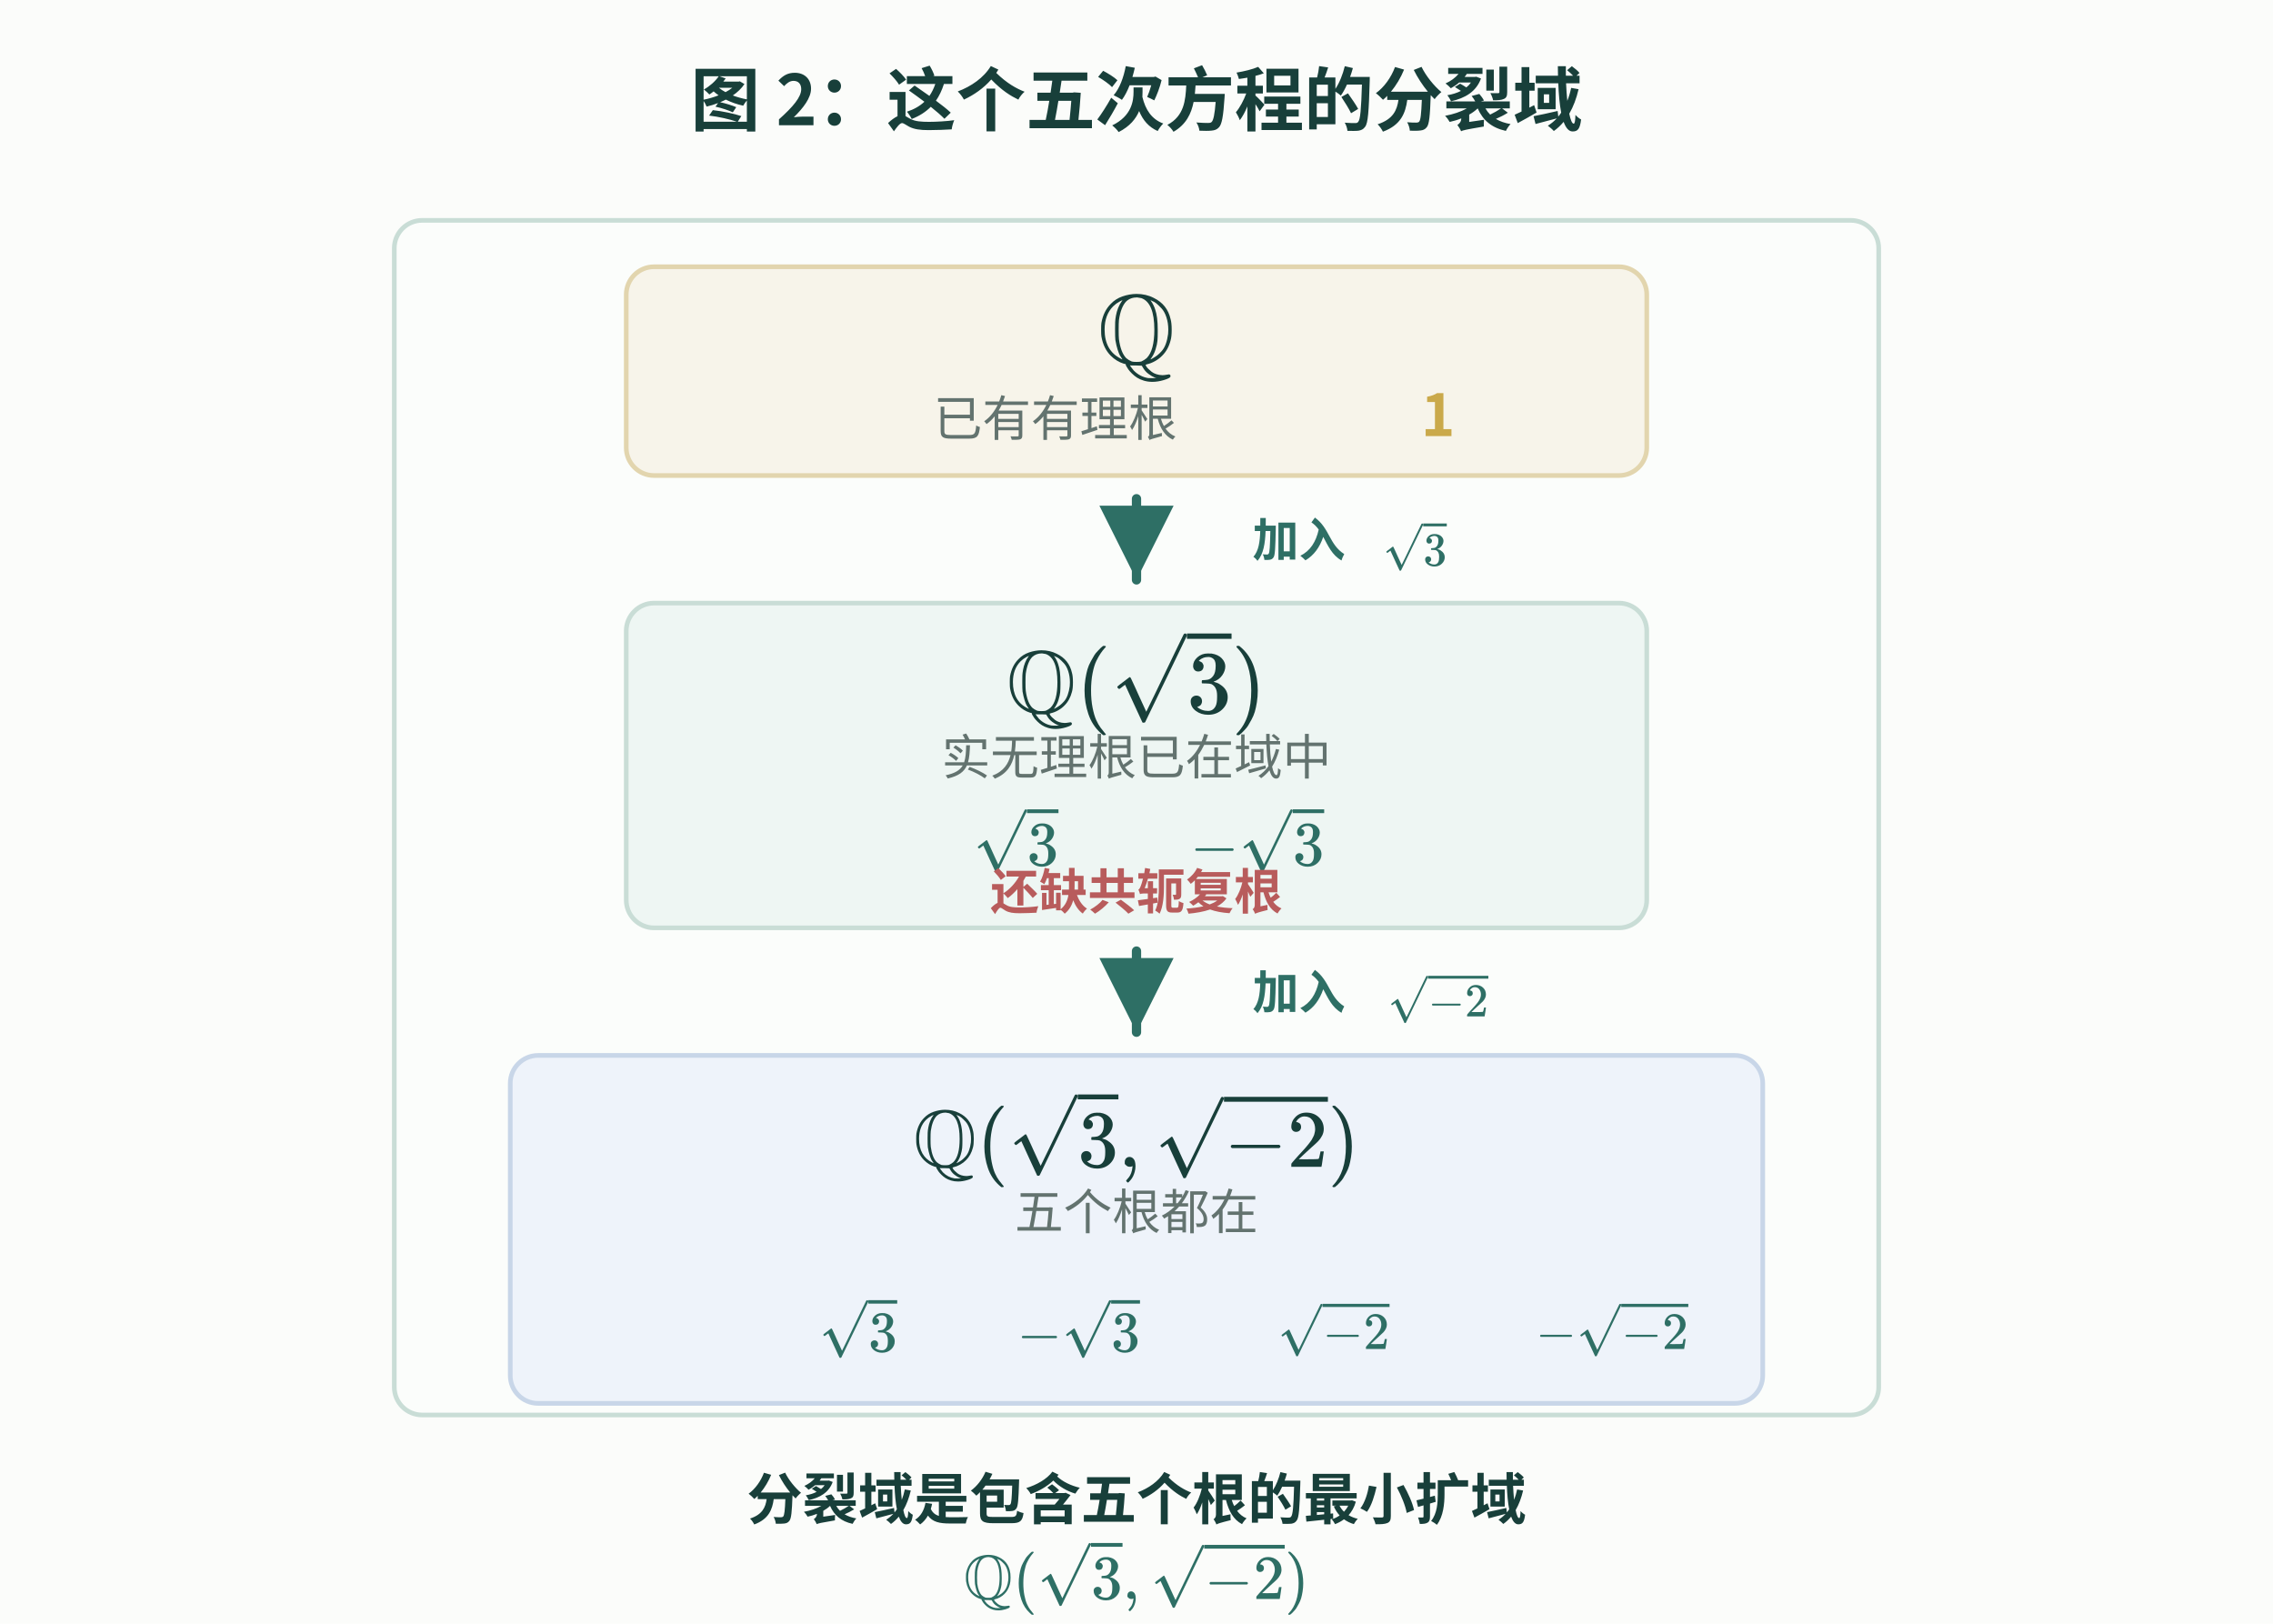
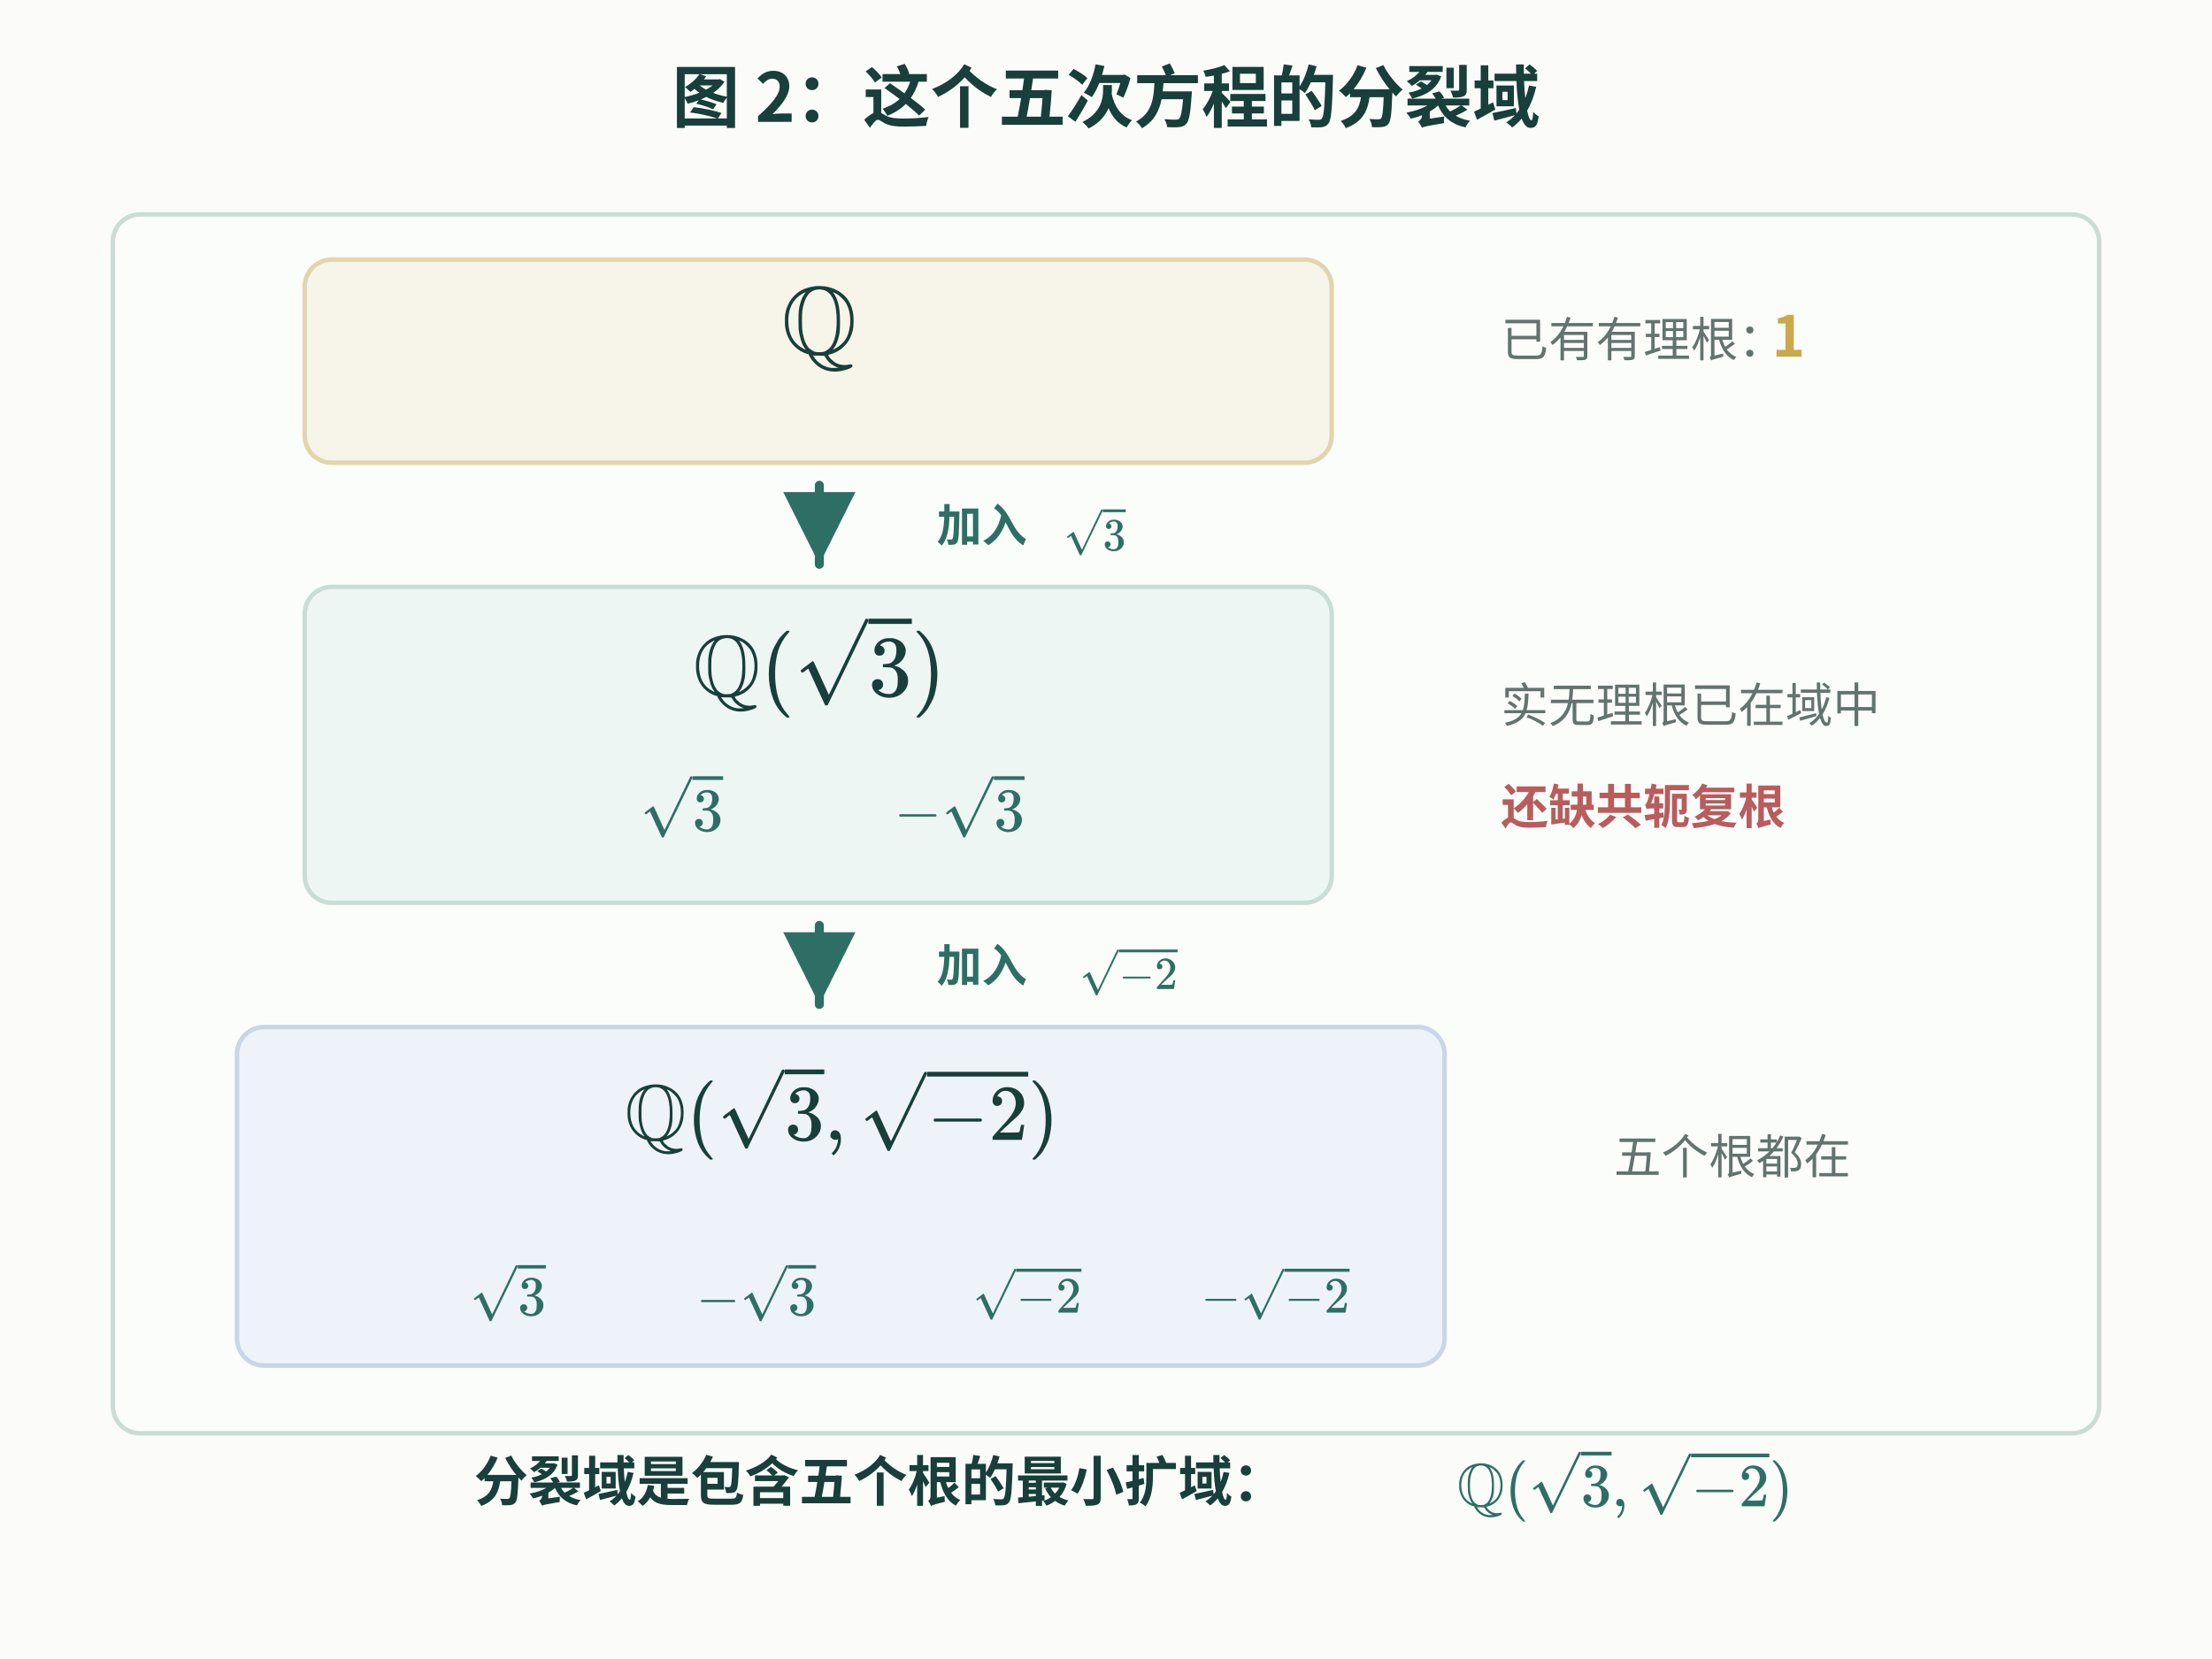
- <svg xmlns="http://www.w3.org/2000/svg" width="980" height="700" viewBox="0 0 980 700" role="img" aria-label="图 2：这个五次方程的分裂域">
+ <svg xmlns="http://www.w3.org/2000/svg" width="980" height="735" viewBox="0 0 980 735" role="img" aria-label="图 2：这个五次方程的分裂域">
  <rect width="100%" height="100%" fill="#fbfcfa" />
  <defs>
    <marker id="arrow" markerWidth="12" markerHeight="12" refX="10" refY="6" orient="auto">
      <path d="M2,2 L10,6 L2,10 Z" fill="#2e6f65" />
    </marker>
    <marker id="arrowStart" markerWidth="12" markerHeight="12" refX="2" refY="6" orient="auto">
      <path d="M10,2 L2,6 L10,10 Z" fill="#2e6f65" />
    </marker>
    <marker id="arrowRed" markerWidth="12" markerHeight="12" refX="10" refY="6" orient="auto">
      <path d="M2,2 L10,6 L2,10 Z" fill="#b85c5c" />
    </marker>
    <marker id="arrowStartRed" markerWidth="12" markerHeight="12" refX="2" refY="6" orient="auto">
      <path d="M10,2 L2,6 L10,10 Z" fill="#b85c5c" />
    </marker>
    <filter id="shadow" x="-20%" y="-20%" width="140%" height="140%">
      <feDropShadow dx="0" dy="3" stdDeviation="4" flood-color="#12332f" flood-opacity="0.12" />
    </filter>
  </defs>
  <text x="490.0" y="54" font-family="Microsoft YaHei, Noto Sans CJK SC, Arial, sans-serif" font-size="30" font-weight="700" fill="#183f3a" text-anchor="middle">图 2：这个五次方程的分裂域</text>
-   <rect x="170" y="95" width="640" height="515" rx="12" fill="#fbfdfb" stroke="#c9ddd6" stroke-width="2" />
-   <rect x="270" y="115" width="440" height="90" rx="12" fill="#f7f4ea" stroke="#e2d5ae" stroke-width="2" />
-   <svg x="473.28" y="126.71" width="33.44" height="37.91" viewBox="0 -701 778 882" color="#183f3a" overflow="visible">
+   <rect x="50" y="95" width="880" height="540" rx="12" fill="#fbfdfb" stroke="#c9ddd6" stroke-width="2" />
+   <rect x="135" y="115" width="455" height="90" rx="12" fill="#f7f4ea" stroke="#e2d5ae" stroke-width="2" />
+   <svg x="346.28" y="126.71" width="33.44" height="37.91" viewBox="0 -701 778 882" color="#183f3a" overflow="visible">
    <g stroke="currentColor" fill="currentColor" stroke-width="0" transform="scale(1,-1)">
      <g data-mml-node="math">
        <g data-mml-node="TeXAtom" data-mjx-texclass="ORD">
          <g data-mml-node="mi">
            <path data-c="211A" d="M480 -10Q480 -13 486 -24T507 -50T541 -80T588 -104T648 -114Q666 -114 688 -110T714 -106Q724 -106 728 -114T729 -130Q723 -145 663 -163T548 -181Q503 -181 463 -169T395 -139T343 -97T307 -56T284 -19L280 -3L262 1Q188 24 131 81Q57 155 37 275Q34 292 34 342T37 410Q58 528 131 601Q179 652 248 676T388 701Q485 701 562 661Q698 595 731 448Q742 410 742 341T731 235Q707 141 646 81Q616 50 575 27T493 -5L480 -10ZM568 342Q568 613 437 659L395 666Q329 666 286 626Q232 570 213 439Q210 408 210 342T213 246Q231 113 286 57Q309 37 342 23Q357 19 389 19Q420 19 437 23Q469 38 491 57Q568 134 568 342ZM174 341V354Q174 393 175 419T183 484T205 561T246 635L249 639Q246 639 224 627T193 608Q189 606 183 601T169 589T155 577Q69 491 69 344Q69 133 231 52Q247 42 247 46Q247 46 246 48Q231 69 222 85T200 141T177 239Q174 269 174 341ZM708 341Q708 410 689 467T640 556T588 606T546 630Q532 638 531 638Q530 638 531 635Q563 590 577 543Q602 472 602 341V316Q602 264 599 230T580 144T531 48Q529 44 532 45T546 52Q575 68 596 84T642 128T683 200T706 299Q708 327 708 341ZM391 -17H333Q329 -15 326 -15Q324 -15 324 -17Q324 -21 362 -68Q424 -130 506 -143Q518 -144 544 -144Q569 -144 577 -143L589 -141L575 -139Q544 -127 509 -101T453 -37L442 -19L391 -17Z" />
          </g>
        </g>
      </g>
    </g>
  </svg>
-   <text x="455" y="188" font-family="Microsoft YaHei, Noto Sans CJK SC, Arial, sans-serif" font-size="21" font-weight="400" fill="#63736f" text-anchor="middle">已有有理根</text>
-   <text x="620" y="188" font-family="Microsoft YaHei, Noto Sans CJK SC, Arial, sans-serif" font-size="25" font-weight="700" fill="#caa94b" text-anchor="middle">1</text>
-   <line x1="490" y1="215" x2="490" y2="250" stroke="#2e6f65" stroke-width="4" stroke-linecap="round" marker-end="url(#arrow)" />
-   <text x="560" y="240" font-family="Microsoft YaHei, Noto Sans CJK SC, Arial, sans-serif" font-size="20" font-weight="700" fill="#2e6f65" text-anchor="middle">加入</text>
-   <svg x="596.23" y="224.46" width="27.55" height="21.58" viewBox="0 -949 1353 1060" color="#2e6f65" overflow="visible">
-     <g stroke="currentColor" fill="currentColor" stroke-width="0" transform="scale(1,-1)">
-       <g data-mml-node="math">
-         <g data-mml-node="msqrt">
-           <g transform="translate(853,0)">
-             <g data-mml-node="mn">
-               <path data-c="33" d="M127 463Q100 463 85 480T69 524Q69 579 117 622T233 665Q268 665 277 664Q351 652 390 611T430 522Q430 470 396 421T302 350L299 348Q299 347 308 345T337 336T375 315Q457 262 457 175Q457 96 395 37T238 -22Q158 -22 100 21T42 130Q42 158 60 175T105 193Q133 193 151 175T169 130Q169 119 166 110T159 94T148 82T136 74T126 70T118 67L114 66Q165 21 238 21Q293 21 321 74Q338 107 338 175V195Q338 290 274 322Q259 328 213 329L171 330L168 332Q166 335 166 348Q166 366 174 366Q202 366 232 371Q266 376 294 413T322 525V533Q322 590 287 612Q265 626 240 626Q208 626 181 615T143 592T132 580H135Q138 579 143 578T153 573T165 566T175 555T183 540T186 520Q186 498 172 481T127 463Z" />
-             </g>
-           </g>
-           <g data-mml-node="mo" transform="translate(0,89)">
-             <path data-c="221A" d="M95 178Q89 178 81 186T72 200T103 230T169 280T207 309Q209 311 212 311H213Q219 311 227 294T281 177Q300 134 312 108L397 -77Q398 -77 501 136T707 565T814 786Q820 800 834 800Q841 800 846 794T853 782V776L620 293L385 -193Q381 -200 366 -200Q357 -200 354 -197Q352 -195 256 15L160 225L144 214Q129 202 113 190T95 178Z" />
-           </g>
-           <rect width="500" height="60" x="853" y="829" />
-         </g>
-       </g>
-     </g>
-   </svg>
-   <rect x="270" y="260" width="440" height="140" rx="12" fill="#eef6f3" stroke="#c9ddd6" stroke-width="2" />
-   <svg x="434.06" y="270.79" width="111.88" height="46.12" viewBox="0 -949 2909 1199" color="#183f3a" overflow="visible">
+   <text x="665" y="158" font-family="Microsoft YaHei, Noto Sans CJK SC, Arial, sans-serif" font-size="21" font-weight="400" fill="#63736f" text-anchor="start">已有有理根：</text>
+   <text x="785" y="158" font-family="Microsoft YaHei, Noto Sans CJK SC, Arial, sans-serif" font-size="25" font-weight="700" fill="#caa94b" text-anchor="start">1</text>
+   <line x1="363" y1="215" x2="363" y2="250" stroke="#2e6f65" stroke-width="4" stroke-linecap="round" marker-end="url(#arrow)" />
+   <text x="435" y="240" font-family="Microsoft YaHei, Noto Sans CJK SC, Arial, sans-serif" font-size="20" font-weight="700" fill="#2e6f65" text-anchor="middle">加入</text>
+   <svg x="471.23" y="224.46" width="27.55" height="21.58" viewBox="0 -949 1353 1060" color="#2e6f65" overflow="visible">
+     <g stroke="currentColor" fill="currentColor" stroke-width="0" transform="scale(1,-1)">
+       <g data-mml-node="math">
+         <g data-mml-node="msqrt">
+           <g transform="translate(853,0)">
+             <g data-mml-node="mn">
+               <path data-c="33" d="M127 463Q100 463 85 480T69 524Q69 579 117 622T233 665Q268 665 277 664Q351 652 390 611T430 522Q430 470 396 421T302 350L299 348Q299 347 308 345T337 336T375 315Q457 262 457 175Q457 96 395 37T238 -22Q158 -22 100 21T42 130Q42 158 60 175T105 193Q133 193 151 175T169 130Q169 119 166 110T159 94T148 82T136 74T126 70T118 67L114 66Q165 21 238 21Q293 21 321 74Q338 107 338 175V195Q338 290 274 322Q259 328 213 329L171 330L168 332Q166 335 166 348Q166 366 174 366Q202 366 232 371Q266 376 294 413T322 525V533Q322 590 287 612Q265 626 240 626Q208 626 181 615T143 592T132 580H135Q138 579 143 578T153 573T165 566T175 555T183 540T186 520Q186 498 172 481T127 463Z" />
+             </g>
+           </g>
+           <g data-mml-node="mo" transform="translate(0,89)">
+             <path data-c="221A" d="M95 178Q89 178 81 186T72 200T103 230T169 280T207 309Q209 311 212 311H213Q219 311 227 294T281 177Q300 134 312 108L397 -77Q398 -77 501 136T707 565T814 786Q820 800 834 800Q841 800 846 794T853 782V776L620 293L385 -193Q381 -200 366 -200Q357 -200 354 -197Q352 -195 256 15L160 225L144 214Q129 202 113 190T95 178Z" />
+           </g>
+           <rect width="500" height="60" x="853" y="829" />
+         </g>
+       </g>
+     </g>
+   </svg>
+   <rect x="135" y="260" width="455" height="140" rx="12" fill="#eef6f3" stroke="#c9ddd6" stroke-width="2" />
+   <svg x="307.06" y="271.79" width="111.88" height="46.12" viewBox="0 -949 2909 1199" color="#183f3a" overflow="visible">
    <g stroke="currentColor" fill="currentColor" stroke-width="0" transform="scale(1,-1)">
      <g data-mml-node="math">
        <g data-mml-node="TeXAtom" data-mjx-texclass="ORD">
          <g data-mml-node="mi">
            <path data-c="211A" d="M480 -10Q480 -13 486 -24T507 -50T541 -80T588 -104T648 -114Q666 -114 688 -110T714 -106Q724 -106 728 -114T729 -130Q723 -145 663 -163T548 -181Q503 -181 463 -169T395 -139T343 -97T307 -56T284 -19L280 -3L262 1Q188 24 131 81Q57 155 37 275Q34 292 34 342T37 410Q58 528 131 601Q179 652 248 676T388 701Q485 701 562 661Q698 595 731 448Q742 410 742 341T731 235Q707 141 646 81Q616 50 575 27T493 -5L480 -10ZM568 342Q568 613 437 659L395 666Q329 666 286 626Q232 570 213 439Q210 408 210 342T213 246Q231 113 286 57Q309 37 342 23Q357 19 389 19Q420 19 437 23Q469 38 491 57Q568 134 568 342ZM174 341V354Q174 393 175 419T183 484T205 561T246 635L249 639Q246 639 224 627T193 608Q189 606 183 601T169 589T155 577Q69 491 69 344Q69 133 231 52Q247 42 247 46Q247 46 246 48Q231 69 222 85T200 141T177 239Q174 269 174 341ZM708 341Q708 410 689 467T640 556T588 606T546 630Q532 638 531 638Q530 638 531 635Q563 590 577 543Q602 472 602 341V316Q602 264 599 230T580 144T531 48Q529 44 532 45T546 52Q575 68 596 84T642 128T683 200T706 299Q708 327 708 341ZM391 -17H333Q329 -15 326 -15Q324 -15 324 -17Q324 -21 362 -68Q424 -130 506 -143Q518 -144 544 -144Q569 -144 577 -143L589 -141L575 -139Q544 -127 509 -101T453 -37L442 -19L391 -17Z" />
          </g>
        </g>
        <g data-mml-node="mo" transform="translate(778,0)">
          <path data-c="28" d="M94 250Q94 319 104 381T127 488T164 576T202 643T244 695T277 729T302 750H315H319Q333 750 333 741Q333 738 316 720T275 667T226 581T184 443T167 250T184 58T225 -81T274 -167T316 -220T333 -241Q333 -250 318 -250H315H302L274 -226Q180 -141 137 -14T94 250Z" />
        </g>
        <g data-mml-node="msqrt" transform="translate(1167,0)">
          <g transform="translate(853,0)">
            <g data-mml-node="mn">
              <path data-c="33" d="M127 463Q100 463 85 480T69 524Q69 579 117 622T233 665Q268 665 277 664Q351 652 390 611T430 522Q430 470 396 421T302 350L299 348Q299 347 308 345T337 336T375 315Q457 262 457 175Q457 96 395 37T238 -22Q158 -22 100 21T42 130Q42 158 60 175T105 193Q133 193 151 175T169 130Q169 119 166 110T159 94T148 82T136 74T126 70T118 67L114 66Q165 21 238 21Q293 21 321 74Q338 107 338 175V195Q338 290 274 322Q259 328 213 329L171 330L168 332Q166 335 166 348Q166 366 174 366Q202 366 232 371Q266 376 294 413T322 525V533Q322 590 287 612Q265 626 240 626Q208 626 181 615T143 592T132 580H135Q138 579 143 578T153 573T165 566T175 555T183 540T186 520Q186 498 172 481T127 463Z" />
            </g>
          </g>
          <g data-mml-node="mo" transform="translate(0,89)">
            <path data-c="221A" d="M95 178Q89 178 81 186T72 200T103 230T169 280T207 309Q209 311 212 311H213Q219 311 227 294T281 177Q300 134 312 108L397 -77Q398 -77 501 136T707 565T814 786Q820 800 834 800Q841 800 846 794T853 782V776L620 293L385 -193Q381 -200 366 -200Q357 -200 354 -197Q352 -195 256 15L160 225L144 214Q129 202 113 190T95 178Z" />
          </g>
          <rect width="500" height="60" x="853" y="829" />
        </g>
        <g data-mml-node="mo" transform="translate(2520,0)">
          <path data-c="29" d="M60 749L64 750Q69 750 74 750H86L114 726Q208 641 251 514T294 250Q294 182 284 119T261 12T224 -76T186 -143T145 -194T113 -227T90 -246Q87 -249 86 -250H74Q66 -250 63 -250T58 -247T55 -238Q56 -237 66 -225Q221 -64 221 250T66 725Q56 737 55 738Q55 746 60 749Z" />
        </g>
      </g>
    </g>
  </svg>
-   <text x="490" y="334" font-family="Microsoft YaHei, Noto Sans CJK SC, Arial, sans-serif" font-size="21" font-weight="400" fill="#63736f" text-anchor="middle">实无理根已在域中</text>
-   <svg x="419.63" y="347.28" width="36.73" height="28.78" viewBox="0 -949 1353 1060" color="#2e6f65" overflow="visible">
-     <g stroke="currentColor" fill="currentColor" stroke-width="0" transform="scale(1,-1)">
-       <g data-mml-node="math">
-         <g data-mml-node="msqrt">
-           <g transform="translate(853,0)">
-             <g data-mml-node="mn">
-               <path data-c="33" d="M127 463Q100 463 85 480T69 524Q69 579 117 622T233 665Q268 665 277 664Q351 652 390 611T430 522Q430 470 396 421T302 350L299 348Q299 347 308 345T337 336T375 315Q457 262 457 175Q457 96 395 37T238 -22Q158 -22 100 21T42 130Q42 158 60 175T105 193Q133 193 151 175T169 130Q169 119 166 110T159 94T148 82T136 74T126 70T118 67L114 66Q165 21 238 21Q293 21 321 74Q338 107 338 175V195Q338 290 274 322Q259 328 213 329L171 330L168 332Q166 335 166 348Q166 366 174 366Q202 366 232 371Q266 376 294 413T322 525V533Q322 590 287 612Q265 626 240 626Q208 626 181 615T143 592T132 580H135Q138 579 143 578T153 573T165 566T175 555T183 540T186 520Q186 498 172 481T127 463Z" />
-             </g>
-           </g>
-           <g data-mml-node="mo" transform="translate(0,89)">
-             <path data-c="221A" d="M95 178Q89 178 81 186T72 200T103 230T169 280T207 309Q209 311 212 311H213Q219 311 227 294T281 177Q300 134 312 108L397 -77Q398 -77 501 136T707 565T814 786Q820 800 834 800Q841 800 846 794T853 782V776L620 293L385 -193Q381 -200 366 -200Q357 -200 354 -197Q352 -195 256 15L160 225L144 214Q129 202 113 190T95 178Z" />
-           </g>
-           <rect width="500" height="60" x="853" y="829" />
-         </g>
-       </g>
-     </g>
-   </svg>
-   <svg x="513.07" y="347.28" width="57.85" height="28.78" viewBox="0 -949 2131 1060" color="#2e6f65" overflow="visible">
+   <svg x="283.63" y="342.28" width="36.73" height="28.78" viewBox="0 -949 1353 1060" color="#2e6f65" overflow="visible">
+     <g stroke="currentColor" fill="currentColor" stroke-width="0" transform="scale(1,-1)">
+       <g data-mml-node="math">
+         <g data-mml-node="msqrt">
+           <g transform="translate(853,0)">
+             <g data-mml-node="mn">
+               <path data-c="33" d="M127 463Q100 463 85 480T69 524Q69 579 117 622T233 665Q268 665 277 664Q351 652 390 611T430 522Q430 470 396 421T302 350L299 348Q299 347 308 345T337 336T375 315Q457 262 457 175Q457 96 395 37T238 -22Q158 -22 100 21T42 130Q42 158 60 175T105 193Q133 193 151 175T169 130Q169 119 166 110T159 94T148 82T136 74T126 70T118 67L114 66Q165 21 238 21Q293 21 321 74Q338 107 338 175V195Q338 290 274 322Q259 328 213 329L171 330L168 332Q166 335 166 348Q166 366 174 366Q202 366 232 371Q266 376 294 413T322 525V533Q322 590 287 612Q265 626 240 626Q208 626 181 615T143 592T132 580H135Q138 579 143 578T153 573T165 566T175 555T183 540T186 520Q186 498 172 481T127 463Z" />
+             </g>
+           </g>
+           <g data-mml-node="mo" transform="translate(0,89)">
+             <path data-c="221A" d="M95 178Q89 178 81 186T72 200T103 230T169 280T207 309Q209 311 212 311H213Q219 311 227 294T281 177Q300 134 312 108L397 -77Q398 -77 501 136T707 565T814 786Q820 800 834 800Q841 800 846 794T853 782V776L620 293L385 -193Q381 -200 366 -200Q357 -200 354 -197Q352 -195 256 15L160 225L144 214Q129 202 113 190T95 178Z" />
+           </g>
+           <rect width="500" height="60" x="853" y="829" />
+         </g>
+       </g>
+     </g>
+   </svg>
+   <svg x="396.07" y="342.28" width="57.85" height="28.78" viewBox="0 -949 2131 1060" color="#2e6f65" overflow="visible">
    <g stroke="currentColor" fill="currentColor" stroke-width="0" transform="scale(1,-1)">
      <g data-mml-node="math">
        <g data-mml-node="mo">
          <path data-c="2212" d="M84 237T84 250T98 270H679Q694 262 694 250T679 230H98Q84 237 84 250Z" />
        </g>
        <g data-mml-node="msqrt" transform="translate(778,0)">
          <g transform="translate(853,0)">
            <g data-mml-node="mn">
              <path data-c="33" d="M127 463Q100 463 85 480T69 524Q69 579 117 622T233 665Q268 665 277 664Q351 652 390 611T430 522Q430 470 396 421T302 350L299 348Q299 347 308 345T337 336T375 315Q457 262 457 175Q457 96 395 37T238 -22Q158 -22 100 21T42 130Q42 158 60 175T105 193Q133 193 151 175T169 130Q169 119 166 110T159 94T148 82T136 74T126 70T118 67L114 66Q165 21 238 21Q293 21 321 74Q338 107 338 175V195Q338 290 274 322Q259 328 213 329L171 330L168 332Q166 335 166 348Q166 366 174 366Q202 366 232 371Q266 376 294 413T322 525V533Q322 590 287 612Q265 626 240 626Q208 626 181 615T143 592T132 580H135Q138 579 143 578T153 573T165 566T175 555T183 540T186 520Q186 498 172 481T127 463Z" />
            </g>
          </g>
          <g data-mml-node="mo" transform="translate(0,89)">
            <path data-c="221A" d="M95 178Q89 178 81 186T72 200T103 230T169 280T207 309Q209 311 212 311H213Q219 311 227 294T281 177Q300 134 312 108L397 -77Q398 -77 501 136T707 565T814 786Q820 800 834 800Q841 800 846 794T853 782V776L620 293L385 -193Q381 -200 366 -200Q357 -200 354 -197Q352 -195 256 15L160 225L144 214Q129 202 113 190T95 178Z" />
          </g>
          <rect width="500" height="60" x="853" y="829" />
        </g>
      </g>
    </g>
  </svg>
-   <text x="490" y="392" font-family="Microsoft YaHei, Noto Sans CJK SC, Arial, sans-serif" font-size="21" font-weight="700" fill="#b85c5c" text-anchor="middle">还缺共轭复根</text>
-   <line x1="490" y1="410" x2="490" y2="445" stroke="#2e6f65" stroke-width="4" stroke-linecap="round" marker-end="url(#arrow)" />
-   <text x="560" y="435" font-family="Microsoft YaHei, Noto Sans CJK SC, Arial, sans-serif" font-size="20" font-weight="700" fill="#2e6f65" text-anchor="middle">加入</text>
-   <svg x="598.31" y="419.46" width="43.39" height="21.58" viewBox="0 -919.5 2131 1060" color="#2e6f65" overflow="visible">
-     <g stroke="currentColor" fill="currentColor" stroke-width="0" transform="scale(1,-1)">
-       <g data-mml-node="math">
-         <g data-mml-node="msqrt">
-           <g transform="translate(853,0)">
-             <g data-mml-node="mo">
-               <path data-c="2212" d="M84 237T84 250T98 270H679Q694 262 694 250T679 230H98Q84 237 84 250Z" />
-             </g>
-             <g data-mml-node="mn" transform="translate(778,0)">
-               <path data-c="32" d="M109 429Q82 429 66 447T50 491Q50 562 103 614T235 666Q326 666 387 610T449 465Q449 422 429 383T381 315T301 241Q265 210 201 149L142 93L218 92Q375 92 385 97Q392 99 409 186V189H449V186Q448 183 436 95T421 3V0H50V19V31Q50 38 56 46T86 81Q115 113 136 137Q145 147 170 174T204 211T233 244T261 278T284 308T305 340T320 369T333 401T340 431T343 464Q343 527 309 573T212 619Q179 619 154 602T119 569T109 550Q109 549 114 549Q132 549 151 535T170 489Q170 464 154 447T109 429Z" />
-             </g>
-           </g>
-           <g data-mml-node="mo" transform="translate(0,59.5)">
-             <path data-c="221A" d="M95 178Q89 178 81 186T72 200T103 230T169 280T207 309Q209 311 212 311H213Q219 311 227 294T281 177Q300 134 312 108L397 -77Q398 -77 501 136T707 565T814 786Q820 800 834 800Q841 800 846 794T853 782V776L620 293L385 -193Q381 -200 366 -200Q357 -200 354 -197Q352 -195 256 15L160 225L144 214Q129 202 113 190T95 178Z" />
-           </g>
-           <rect width="1278" height="60" x="853" y="799.5" />
-         </g>
-       </g>
-     </g>
-   </svg>
-   <rect x="220" y="455" width="540" height="150" rx="12" fill="#eef3fa" stroke="#c8d6e8" stroke-width="2" />
-   <svg x="393.83" y="469.72" width="192.34" height="42.05" viewBox="0 -949 5484.7 1199" color="#183f3a" overflow="visible">
+   <text x="665" y="320" font-family="Microsoft YaHei, Noto Sans CJK SC, Arial, sans-serif" font-size="21" font-weight="400" fill="#63736f" text-anchor="start">实无理根已在域中</text>
+   <text x="665" y="365" font-family="Microsoft YaHei, Noto Sans CJK SC, Arial, sans-serif" font-size="21" font-weight="700" fill="#b85c5c" text-anchor="start">还缺共轭复根</text>
+   <line x1="363" y1="410" x2="363" y2="445" stroke="#2e6f65" stroke-width="4" stroke-linecap="round" marker-end="url(#arrow)" />
+   <text x="435" y="435" font-family="Microsoft YaHei, Noto Sans CJK SC, Arial, sans-serif" font-size="20" font-weight="700" fill="#2e6f65" text-anchor="middle">加入</text>
+   <svg x="478.31" y="419.46" width="43.39" height="21.58" viewBox="0 -919.5 2131 1060" color="#2e6f65" overflow="visible">
+     <g stroke="currentColor" fill="currentColor" stroke-width="0" transform="scale(1,-1)">
+       <g data-mml-node="math">
+         <g data-mml-node="msqrt">
+           <g transform="translate(853,0)">
+             <g data-mml-node="mo">
+               <path data-c="2212" d="M84 237T84 250T98 270H679Q694 262 694 250T679 230H98Q84 237 84 250Z" />
+             </g>
+             <g data-mml-node="mn" transform="translate(778,0)">
+               <path data-c="32" d="M109 429Q82 429 66 447T50 491Q50 562 103 614T235 666Q326 666 387 610T449 465Q449 422 429 383T381 315T301 241Q265 210 201 149L142 93L218 92Q375 92 385 97Q392 99 409 186V189H449V186Q448 183 436 95T421 3V0H50V19V31Q50 38 56 46T86 81Q115 113 136 137Q145 147 170 174T204 211T233 244T261 278T284 308T305 340T320 369T333 401T340 431T343 464Q343 527 309 573T212 619Q179 619 154 602T119 569T109 550Q109 549 114 549Q132 549 151 535T170 489Q170 464 154 447T109 429Z" />
+             </g>
+           </g>
+           <g data-mml-node="mo" transform="translate(0,59.5)">
+             <path data-c="221A" d="M95 178Q89 178 81 186T72 200T103 230T169 280T207 309Q209 311 212 311H213Q219 311 227 294T281 177Q300 134 312 108L397 -77Q398 -77 501 136T707 565T814 786Q820 800 834 800Q841 800 846 794T853 782V776L620 293L385 -193Q381 -200 366 -200Q357 -200 354 -197Q352 -195 256 15L160 225L144 214Q129 202 113 190T95 178Z" />
+           </g>
+           <rect width="1278" height="60" x="853" y="799.5" />
+         </g>
+       </g>
+     </g>
+   </svg>
+   <rect x="105" y="455" width="535" height="150" rx="12" fill="#eef3fa" stroke="#c8d6e8" stroke-width="2" />
+   <svg x="276.83" y="471.72" width="192.34" height="42.05" viewBox="0 -949 5484.7 1199" color="#183f3a" overflow="visible">
    <g stroke="currentColor" fill="currentColor" stroke-width="0" transform="scale(1,-1)">
      <g data-mml-node="math">
        <g data-mml-node="TeXAtom" data-mjx-texclass="ORD">
          <g data-mml-node="mi">
            <path data-c="211A" d="M480 -10Q480 -13 486 -24T507 -50T541 -80T588 -104T648 -114Q666 -114 688 -110T714 -106Q724 -106 728 -114T729 -130Q723 -145 663 -163T548 -181Q503 -181 463 -169T395 -139T343 -97T307 -56T284 -19L280 -3L262 1Q188 24 131 81Q57 155 37 275Q34 292 34 342T37 410Q58 528 131 601Q179 652 248 676T388 701Q485 701 562 661Q698 595 731 448Q742 410 742 341T731 235Q707 141 646 81Q616 50 575 27T493 -5L480 -10ZM568 342Q568 613 437 659L395 666Q329 666 286 626Q232 570 213 439Q210 408 210 342T213 246Q231 113 286 57Q309 37 342 23Q357 19 389 19Q420 19 437 23Q469 38 491 57Q568 134 568 342ZM174 341V354Q174 393 175 419T183 484T205 561T246 635L249 639Q246 639 224 627T193 608Q189 606 183 601T169 589T155 577Q69 491 69 344Q69 133 231 52Q247 42 247 46Q247 46 246 48Q231 69 222 85T200 141T177 239Q174 269 174 341ZM708 341Q708 410 689 467T640 556T588 606T546 630Q532 638 531 638Q530 638 531 635Q563 590 577 543Q602 472 602 341V316Q602 264 599 230T580 144T531 48Q529 44 532 45T546 52Q575 68 596 84T642 128T683 200T706 299Q708 327 708 341ZM391 -17H333Q329 -15 326 -15Q324 -15 324 -17Q324 -21 362 -68Q424 -130 506 -143Q518 -144 544 -144Q569 -144 577 -143L589 -141L575 -139Q544 -127 509 -101T453 -37L442 -19L391 -17Z" />
          </g>
        </g>
        <g data-mml-node="mo" transform="translate(778,0)">
          <path data-c="28" d="M94 250Q94 319 104 381T127 488T164 576T202 643T244 695T277 729T302 750H315H319Q333 750 333 741Q333 738 316 720T275 667T226 581T184 443T167 250T184 58T225 -81T274 -167T316 -220T333 -241Q333 -250 318 -250H315H302L274 -226Q180 -141 137 -14T94 250Z" />
        </g>
        <g data-mml-node="msqrt" transform="translate(1167,0)">
          <g transform="translate(853,0)">
            <g data-mml-node="mn">
              <path data-c="33" d="M127 463Q100 463 85 480T69 524Q69 579 117 622T233 665Q268 665 277 664Q351 652 390 611T430 522Q430 470 396 421T302 350L299 348Q299 347 308 345T337 336T375 315Q457 262 457 175Q457 96 395 37T238 -22Q158 -22 100 21T42 130Q42 158 60 175T105 193Q133 193 151 175T169 130Q169 119 166 110T159 94T148 82T136 74T126 70T118 67L114 66Q165 21 238 21Q293 21 321 74Q338 107 338 175V195Q338 290 274 322Q259 328 213 329L171 330L168 332Q166 335 166 348Q166 366 174 366Q202 366 232 371Q266 376 294 413T322 525V533Q322 590 287 612Q265 626 240 626Q208 626 181 615T143 592T132 580H135Q138 579 143 578T153 573T165 566T175 555T183 540T186 520Q186 498 172 481T127 463Z" />
            </g>
          </g>
          <g data-mml-node="mo" transform="translate(0,89)">
            <path data-c="221A" d="M95 178Q89 178 81 186T72 200T103 230T169 280T207 309Q209 311 212 311H213Q219 311 227 294T281 177Q300 134 312 108L397 -77Q398 -77 501 136T707 565T814 786Q820 800 834 800Q841 800 846 794T853 782V776L620 293L385 -193Q381 -200 366 -200Q357 -200 354 -197Q352 -195 256 15L160 225L144 214Q129 202 113 190T95 178Z" />
          </g>
          <rect width="500" height="60" x="853" y="829" />
        </g>
        <g data-mml-node="mo" transform="translate(2520,0)">
          <path data-c="2C" d="M78 35T78 60T94 103T137 121Q165 121 187 96T210 8Q210 -27 201 -60T180 -117T154 -158T130 -185T117 -194Q113 -194 104 -185T95 -172Q95 -168 106 -156T131 -126T157 -76T173 -3V9L172 8Q170 7 167 6T161 3T152 1T140 0Q113 0 96 17Z" />
        </g>
        <g data-mml-node="msqrt" transform="translate(2964.7,0)">
          <g transform="translate(853,0)">
            <g data-mml-node="mo">
              <path data-c="2212" d="M84 237T84 250T98 270H679Q694 262 694 250T679 230H98Q84 237 84 250Z" />
            </g>
            <g data-mml-node="mn" transform="translate(778,0)">
              <path data-c="32" d="M109 429Q82 429 66 447T50 491Q50 562 103 614T235 666Q326 666 387 610T449 465Q449 422 429 383T381 315T301 241Q265 210 201 149L142 93L218 92Q375 92 385 97Q392 99 409 186V189H449V186Q448 183 436 95T421 3V0H50V19V31Q50 38 56 46T86 81Q115 113 136 137Q145 147 170 174T204 211T233 244T261 278T284 308T305 340T320 369T333 401T340 431T343 464Q343 527 309 573T212 619Q179 619 154 602T119 569T109 550Q109 549 114 549Q132 549 151 535T170 489Q170 464 154 447T109 429Z" />
            </g>
          </g>
          <g data-mml-node="mo" transform="translate(0,59.5)">
            <path data-c="221A" d="M95 178Q89 178 81 186T72 200T103 230T169 280T207 309Q209 311 212 311H213Q219 311 227 294T281 177Q300 134 312 108L397 -77Q398 -77 501 136T707 565T814 786Q820 800 834 800Q841 800 846 794T853 782V776L620 293L385 -193Q381 -200 366 -200Q357 -200 354 -197Q352 -195 256 15L160 225L144 214Q129 202 113 190T95 178Z" />
          </g>
          <rect width="1278" height="60" x="853" y="799.5" />
        </g>
        <g data-mml-node="mo" transform="translate(5095.7,0)">
          <path data-c="29" d="M60 749L64 750Q69 750 74 750H86L114 726Q208 641 251 514T294 250Q294 182 284 119T261 12T224 -76T186 -143T145 -194T113 -227T90 -246Q87 -249 86 -250H74Q66 -250 63 -250T58 -247T55 -238Q56 -237 66 -225Q221 -64 221 250T66 725Q56 737 55 738Q55 746 60 749Z" />
        </g>
      </g>
    </g>
  </svg>
-   <text x="490" y="530" font-family="Microsoft YaHei, Noto Sans CJK SC, Arial, sans-serif" font-size="21" font-weight="400" fill="#63736f" text-anchor="middle">五个根都在</text>
-   <svg x="353.16" y="559.01" width="33.67" height="26.38" viewBox="0 -949 1353 1060" color="#2e6f65" overflow="visible">
-     <g stroke="currentColor" fill="currentColor" stroke-width="0" transform="scale(1,-1)">
-       <g data-mml-node="math">
-         <g data-mml-node="msqrt">
-           <g transform="translate(853,0)">
-             <g data-mml-node="mn">
-               <path data-c="33" d="M127 463Q100 463 85 480T69 524Q69 579 117 622T233 665Q268 665 277 664Q351 652 390 611T430 522Q430 470 396 421T302 350L299 348Q299 347 308 345T337 336T375 315Q457 262 457 175Q457 96 395 37T238 -22Q158 -22 100 21T42 130Q42 158 60 175T105 193Q133 193 151 175T169 130Q169 119 166 110T159 94T148 82T136 74T126 70T118 67L114 66Q165 21 238 21Q293 21 321 74Q338 107 338 175V195Q338 290 274 322Q259 328 213 329L171 330L168 332Q166 335 166 348Q166 366 174 366Q202 366 232 371Q266 376 294 413T322 525V533Q322 590 287 612Q265 626 240 626Q208 626 181 615T143 592T132 580H135Q138 579 143 578T153 573T165 566T175 555T183 540T186 520Q186 498 172 481T127 463Z" />
-             </g>
-           </g>
-           <g data-mml-node="mo" transform="translate(0,89)">
-             <path data-c="221A" d="M95 178Q89 178 81 186T72 200T103 230T169 280T207 309Q209 311 212 311H213Q219 311 227 294T281 177Q300 134 312 108L397 -77Q398 -77 501 136T707 565T814 786Q820 800 834 800Q841 800 846 794T853 782V776L620 293L385 -193Q381 -200 366 -200Q357 -200 354 -197Q352 -195 256 15L160 225L144 214Q129 202 113 190T95 178Z" />
-           </g>
-           <rect width="500" height="60" x="853" y="829" />
-         </g>
-       </g>
-     </g>
-   </svg>
-   <svg x="438.48" y="559.01" width="53.03" height="26.38" viewBox="0 -949 2131 1060" color="#2e6f65" overflow="visible">
+   <svg x="208.16" y="559.01" width="33.67" height="26.38" viewBox="0 -949 1353 1060" color="#2e6f65" overflow="visible">
+     <g stroke="currentColor" fill="currentColor" stroke-width="0" transform="scale(1,-1)">
+       <g data-mml-node="math">
+         <g data-mml-node="msqrt">
+           <g transform="translate(853,0)">
+             <g data-mml-node="mn">
+               <path data-c="33" d="M127 463Q100 463 85 480T69 524Q69 579 117 622T233 665Q268 665 277 664Q351 652 390 611T430 522Q430 470 396 421T302 350L299 348Q299 347 308 345T337 336T375 315Q457 262 457 175Q457 96 395 37T238 -22Q158 -22 100 21T42 130Q42 158 60 175T105 193Q133 193 151 175T169 130Q169 119 166 110T159 94T148 82T136 74T126 70T118 67L114 66Q165 21 238 21Q293 21 321 74Q338 107 338 175V195Q338 290 274 322Q259 328 213 329L171 330L168 332Q166 335 166 348Q166 366 174 366Q202 366 232 371Q266 376 294 413T322 525V533Q322 590 287 612Q265 626 240 626Q208 626 181 615T143 592T132 580H135Q138 579 143 578T153 573T165 566T175 555T183 540T186 520Q186 498 172 481T127 463Z" />
+             </g>
+           </g>
+           <g data-mml-node="mo" transform="translate(0,89)">
+             <path data-c="221A" d="M95 178Q89 178 81 186T72 200T103 230T169 280T207 309Q209 311 212 311H213Q219 311 227 294T281 177Q300 134 312 108L397 -77Q398 -77 501 136T707 565T814 786Q820 800 834 800Q841 800 846 794T853 782V776L620 293L385 -193Q381 -200 366 -200Q357 -200 354 -197Q352 -195 256 15L160 225L144 214Q129 202 113 190T95 178Z" />
+           </g>
+           <rect width="500" height="60" x="853" y="829" />
+         </g>
+       </g>
+     </g>
+   </svg>
+   <svg x="308.48" y="559.01" width="53.03" height="26.38" viewBox="0 -949 2131 1060" color="#2e6f65" overflow="visible">
    <g stroke="currentColor" fill="currentColor" stroke-width="0" transform="scale(1,-1)">
      <g data-mml-node="math">
        <g data-mml-node="mo">
          <path data-c="2212" d="M84 237T84 250T98 270H679Q694 262 694 250T679 230H98Q84 237 84 250Z" />
        </g>
        <g data-mml-node="msqrt" transform="translate(778,0)">
          <g transform="translate(853,0)">
            <g data-mml-node="mn">
              <path data-c="33" d="M127 463Q100 463 85 480T69 524Q69 579 117 622T233 665Q268 665 277 664Q351 652 390 611T430 522Q430 470 396 421T302 350L299 348Q299 347 308 345T337 336T375 315Q457 262 457 175Q457 96 395 37T238 -22Q158 -22 100 21T42 130Q42 158 60 175T105 193Q133 193 151 175T169 130Q169 119 166 110T159 94T148 82T136 74T126 70T118 67L114 66Q165 21 238 21Q293 21 321 74Q338 107 338 175V195Q338 290 274 322Q259 328 213 329L171 330L168 332Q166 335 166 348Q166 366 174 366Q202 366 232 371Q266 376 294 413T322 525V533Q322 590 287 612Q265 626 240 626Q208 626 181 615T143 592T132 580H135Q138 579 143 578T153 573T165 566T175 555T183 540T186 520Q186 498 172 481T127 463Z" />
            </g>
          </g>
          <g data-mml-node="mo" transform="translate(0,89)">
            <path data-c="221A" d="M95 178Q89 178 81 186T72 200T103 230T169 280T207 309Q209 311 212 311H213Q219 311 227 294T281 177Q300 134 312 108L397 -77Q398 -77 501 136T707 565T814 786Q820 800 834 800Q841 800 846 794T853 782V776L620 293L385 -193Q381 -200 366 -200Q357 -200 354 -197Q352 -195 256 15L160 225L144 214Q129 202 113 190T95 178Z" />
          </g>
          <rect width="500" height="60" x="853" y="829" />
        </g>
      </g>
    </g>
  </svg>
-   <svg x="550.89" y="560.73" width="48.21" height="23.98" viewBox="0 -919.5 2131 1060" color="#2e6f65" overflow="visible">
-     <g stroke="currentColor" fill="currentColor" stroke-width="0" transform="scale(1,-1)">
-       <g data-mml-node="math">
-         <g data-mml-node="msqrt">
-           <g transform="translate(853,0)">
-             <g data-mml-node="mo">
-               <path data-c="2212" d="M84 237T84 250T98 270H679Q694 262 694 250T679 230H98Q84 237 84 250Z" />
-             </g>
-             <g data-mml-node="mn" transform="translate(778,0)">
-               <path data-c="32" d="M109 429Q82 429 66 447T50 491Q50 562 103 614T235 666Q326 666 387 610T449 465Q449 422 429 383T381 315T301 241Q265 210 201 149L142 93L218 92Q375 92 385 97Q392 99 409 186V189H449V186Q448 183 436 95T421 3V0H50V19V31Q50 38 56 46T86 81Q115 113 136 137Q145 147 170 174T204 211T233 244T261 278T284 308T305 340T320 369T333 401T340 431T343 464Q343 527 309 573T212 619Q179 619 154 602T119 569T109 550Q109 549 114 549Q132 549 151 535T170 489Q170 464 154 447T109 429Z" />
-             </g>
-           </g>
-           <g data-mml-node="mo" transform="translate(0,59.5)">
-             <path data-c="221A" d="M95 178Q89 178 81 186T72 200T103 230T169 280T207 309Q209 311 212 311H213Q219 311 227 294T281 177Q300 134 312 108L397 -77Q398 -77 501 136T707 565T814 786Q820 800 834 800Q841 800 846 794T853 782V776L620 293L385 -193Q381 -200 366 -200Q357 -200 354 -197Q352 -195 256 15L160 225L144 214Q129 202 113 190T95 178Z" />
-           </g>
-           <rect width="1278" height="60" x="853" y="799.5" />
-         </g>
-       </g>
-     </g>
-   </svg>
-   <svg x="662.10" y="560.73" width="65.81" height="23.98" viewBox="0 -919.5 2909 1060" color="#2e6f65" overflow="visible">
+   <svg x="430.89" y="560.73" width="48.21" height="23.98" viewBox="0 -919.5 2131 1060" color="#2e6f65" overflow="visible">
+     <g stroke="currentColor" fill="currentColor" stroke-width="0" transform="scale(1,-1)">
+       <g data-mml-node="math">
+         <g data-mml-node="msqrt">
+           <g transform="translate(853,0)">
+             <g data-mml-node="mo">
+               <path data-c="2212" d="M84 237T84 250T98 270H679Q694 262 694 250T679 230H98Q84 237 84 250Z" />
+             </g>
+             <g data-mml-node="mn" transform="translate(778,0)">
+               <path data-c="32" d="M109 429Q82 429 66 447T50 491Q50 562 103 614T235 666Q326 666 387 610T449 465Q449 422 429 383T381 315T301 241Q265 210 201 149L142 93L218 92Q375 92 385 97Q392 99 409 186V189H449V186Q448 183 436 95T421 3V0H50V19V31Q50 38 56 46T86 81Q115 113 136 137Q145 147 170 174T204 211T233 244T261 278T284 308T305 340T320 369T333 401T340 431T343 464Q343 527 309 573T212 619Q179 619 154 602T119 569T109 550Q109 549 114 549Q132 549 151 535T170 489Q170 464 154 447T109 429Z" />
+             </g>
+           </g>
+           <g data-mml-node="mo" transform="translate(0,59.5)">
+             <path data-c="221A" d="M95 178Q89 178 81 186T72 200T103 230T169 280T207 309Q209 311 212 311H213Q219 311 227 294T281 177Q300 134 312 108L397 -77Q398 -77 501 136T707 565T814 786Q820 800 834 800Q841 800 846 794T853 782V776L620 293L385 -193Q381 -200 366 -200Q357 -200 354 -197Q352 -195 256 15L160 225L144 214Q129 202 113 190T95 178Z" />
+           </g>
+           <rect width="1278" height="60" x="853" y="799.5" />
+         </g>
+       </g>
+     </g>
+   </svg>
+   <svg x="532.10" y="560.73" width="65.81" height="23.98" viewBox="0 -919.5 2909 1060" color="#2e6f65" overflow="visible">
    <g stroke="currentColor" fill="currentColor" stroke-width="0" transform="scale(1,-1)">
      <g data-mml-node="math">
        <g data-mml-node="mo">
          <path data-c="2212" d="M84 237T84 250T98 270H679Q694 262 694 250T679 230H98Q84 237 84 250Z" />
        </g>
        <g data-mml-node="msqrt" transform="translate(778,0)">
          <g transform="translate(853,0)">
            <g data-mml-node="mo">
              <path data-c="2212" d="M84 237T84 250T98 270H679Q694 262 694 250T679 230H98Q84 237 84 250Z" />
            </g>
            <g data-mml-node="mn" transform="translate(778,0)">
              <path data-c="32" d="M109 429Q82 429 66 447T50 491Q50 562 103 614T235 666Q326 666 387 610T449 465Q449 422 429 383T381 315T301 241Q265 210 201 149L142 93L218 92Q375 92 385 97Q392 99 409 186V189H449V186Q448 183 436 95T421 3V0H50V19V31Q50 38 56 46T86 81Q115 113 136 137Q145 147 170 174T204 211T233 244T261 278T284 308T305 340T320 369T333 401T340 431T343 464Q343 527 309 573T212 619Q179 619 154 602T119 569T109 550Q109 549 114 549Q132 549 151 535T170 489Q170 464 154 447T109 429Z" />
            </g>
          </g>
          <g data-mml-node="mo" transform="translate(0,59.5)">
            <path data-c="221A" d="M95 178Q89 178 81 186T72 200T103 230T169 280T207 309Q209 311 212 311H213Q219 311 227 294T281 177Q300 134 312 108L397 -77Q398 -77 501 136T707 565T814 786Q820 800 834 800Q841 800 846 794T853 782V776L620 293L385 -193Q381 -200 366 -200Q357 -200 354 -197Q352 -195 256 15L160 225L144 214Q129 202 113 190T95 178Z" />
          </g>
          <rect width="1278" height="60" x="853" y="799.5" />
        </g>
      </g>
    </g>
  </svg>
-   <text x="490" y="655" font-family="Microsoft YaHei, Noto Sans CJK SC, Arial, sans-serif" font-size="24" font-weight="700" fill="#183f3a" text-anchor="middle">分裂域是包含五个根的最小扩域</text>
-   <svg x="415.55" y="663.56" width="148.91" height="32.56" viewBox="0 -949 5484.7 1199" color="#2e6f65" overflow="visible">
+   <text x="715" y="520" font-family="Microsoft YaHei, Noto Sans CJK SC, Arial, sans-serif" font-size="21" font-weight="400" fill="#63736f" text-anchor="start">五个根都在</text>
+   <text x="210" y="665" font-family="Microsoft YaHei, Noto Sans CJK SC, Arial, sans-serif" font-size="24" font-weight="700" fill="#183f3a" text-anchor="start">分裂域是包含五个根的最小扩域：</text>
+   <svg x="645.55" y="641.56" width="148.91" height="32.56" viewBox="0 -949 5484.7 1199" color="#2e6f65" overflow="visible">
    <g stroke="currentColor" fill="currentColor" stroke-width="0" transform="scale(1,-1)">
      <g data-mml-node="math">
        <g data-mml-node="TeXAtom" data-mjx-texclass="ORD">
          <g data-mml-node="mi">
            <path data-c="211A" d="M480 -10Q480 -13 486 -24T507 -50T541 -80T588 -104T648 -114Q666 -114 688 -110T714 -106Q724 -106 728 -114T729 -130Q723 -145 663 -163T548 -181Q503 -181 463 -169T395 -139T343 -97T307 -56T284 -19L280 -3L262 1Q188 24 131 81Q57 155 37 275Q34 292 34 342T37 410Q58 528 131 601Q179 652 248 676T388 701Q485 701 562 661Q698 595 731 448Q742 410 742 341T731 235Q707 141 646 81Q616 50 575 27T493 -5L480 -10ZM568 342Q568 613 437 659L395 666Q329 666 286 626Q232 570 213 439Q210 408 210 342T213 246Q231 113 286 57Q309 37 342 23Q357 19 389 19Q420 19 437 23Q469 38 491 57Q568 134 568 342ZM174 341V354Q174 393 175 419T183 484T205 561T246 635L249 639Q246 639 224 627T193 608Q189 606 183 601T169 589T155 577Q69 491 69 344Q69 133 231 52Q247 42 247 46Q247 46 246 48Q231 69 222 85T200 141T177 239Q174 269 174 341ZM708 341Q708 410 689 467T640 556T588 606T546 630Q532 638 531 638Q530 638 531 635Q563 590 577 543Q602 472 602 341V316Q602 264 599 230T580 144T531 48Q529 44 532 45T546 52Q575 68 596 84T642 128T683 200T706 299Q708 327 708 341ZM391 -17H333Q329 -15 326 -15Q324 -15 324 -17Q324 -21 362 -68Q424 -130 506 -143Q518 -144 544 -144Q569 -144 577 -143L589 -141L575 -139Q544 -127 509 -101T453 -37L442 -19L391 -17Z" />
          </g>
        </g>
        <g data-mml-node="mo" transform="translate(778,0)">
          <path data-c="28" d="M94 250Q94 319 104 381T127 488T164 576T202 643T244 695T277 729T302 750H315H319Q333 750 333 741Q333 738 316 720T275 667T226 581T184 443T167 250T184 58T225 -81T274 -167T316 -220T333 -241Q333 -250 318 -250H315H302L274 -226Q180 -141 137 -14T94 250Z" />
        </g>
        <g data-mml-node="msqrt" transform="translate(1167,0)">
          <g transform="translate(853,0)">
            <g data-mml-node="mn">
              <path data-c="33" d="M127 463Q100 463 85 480T69 524Q69 579 117 622T233 665Q268 665 277 664Q351 652 390 611T430 522Q430 470 396 421T302 350L299 348Q299 347 308 345T337 336T375 315Q457 262 457 175Q457 96 395 37T238 -22Q158 -22 100 21T42 130Q42 158 60 175T105 193Q133 193 151 175T169 130Q169 119 166 110T159 94T148 82T136 74T126 70T118 67L114 66Q165 21 238 21Q293 21 321 74Q338 107 338 175V195Q338 290 274 322Q259 328 213 329L171 330L168 332Q166 335 166 348Q166 366 174 366Q202 366 232 371Q266 376 294 413T322 525V533Q322 590 287 612Q265 626 240 626Q208 626 181 615T143 592T132 580H135Q138 579 143 578T153 573T165 566T175 555T183 540T186 520Q186 498 172 481T127 463Z" />
            </g>
          </g>
          <g data-mml-node="mo" transform="translate(0,89)">
            <path data-c="221A" d="M95 178Q89 178 81 186T72 200T103 230T169 280T207 309Q209 311 212 311H213Q219 311 227 294T281 177Q300 134 312 108L397 -77Q398 -77 501 136T707 565T814 786Q820 800 834 800Q841 800 846 794T853 782V776L620 293L385 -193Q381 -200 366 -200Q357 -200 354 -197Q352 -195 256 15L160 225L144 214Q129 202 113 190T95 178Z" />
          </g>
          <rect width="500" height="60" x="853" y="829" />
        </g>
        <g data-mml-node="mo" transform="translate(2520,0)">
          <path data-c="2C" d="M78 35T78 60T94 103T137 121Q165 121 187 96T210 8Q210 -27 201 -60T180 -117T154 -158T130 -185T117 -194Q113 -194 104 -185T95 -172Q95 -168 106 -156T131 -126T157 -76T173 -3V9L172 8Q170 7 167 6T161 3T152 1T140 0Q113 0 96 17Z" />
        </g>
        <g data-mml-node="msqrt" transform="translate(2964.7,0)">
          <g transform="translate(853,0)">
            <g data-mml-node="mo">
              <path data-c="2212" d="M84 237T84 250T98 270H679Q694 262 694 250T679 230H98Q84 237 84 250Z" />
            </g>
            <g data-mml-node="mn" transform="translate(778,0)">
              <path data-c="32" d="M109 429Q82 429 66 447T50 491Q50 562 103 614T235 666Q326 666 387 610T449 465Q449 422 429 383T381 315T301 241Q265 210 201 149L142 93L218 92Q375 92 385 97Q392 99 409 186V189H449V186Q448 183 436 95T421 3V0H50V19V31Q50 38 56 46T86 81Q115 113 136 137Q145 147 170 174T204 211T233 244T261 278T284 308T305 340T320 369T333 401T340 431T343 464Q343 527 309 573T212 619Q179 619 154 602T119 569T109 550Q109 549 114 549Q132 549 151 535T170 489Q170 464 154 447T109 429Z" />
            </g>
          </g>
          <g data-mml-node="mo" transform="translate(0,59.5)">
            <path data-c="221A" d="M95 178Q89 178 81 186T72 200T103 230T169 280T207 309Q209 311 212 311H213Q219 311 227 294T281 177Q300 134 312 108L397 -77Q398 -77 501 136T707 565T814 786Q820 800 834 800Q841 800 846 794T853 782V776L620 293L385 -193Q381 -200 366 -200Q357 -200 354 -197Q352 -195 256 15L160 225L144 214Q129 202 113 190T95 178Z" />
          </g>
          <rect width="1278" height="60" x="853" y="799.5" />
        </g>
        <g data-mml-node="mo" transform="translate(5095.7,0)">
          <path data-c="29" d="M60 749L64 750Q69 750 74 750H86L114 726Q208 641 251 514T294 250Q294 182 284 119T261 12T224 -76T186 -143T145 -194T113 -227T90 -246Q87 -249 86 -250H74Q66 -250 63 -250T58 -247T55 -238Q56 -237 66 -225Q221 -64 221 250T66 725Q56 737 55 738Q55 746 60 749Z" />
        </g>
      </g>
    </g>
  </svg>
</svg>
